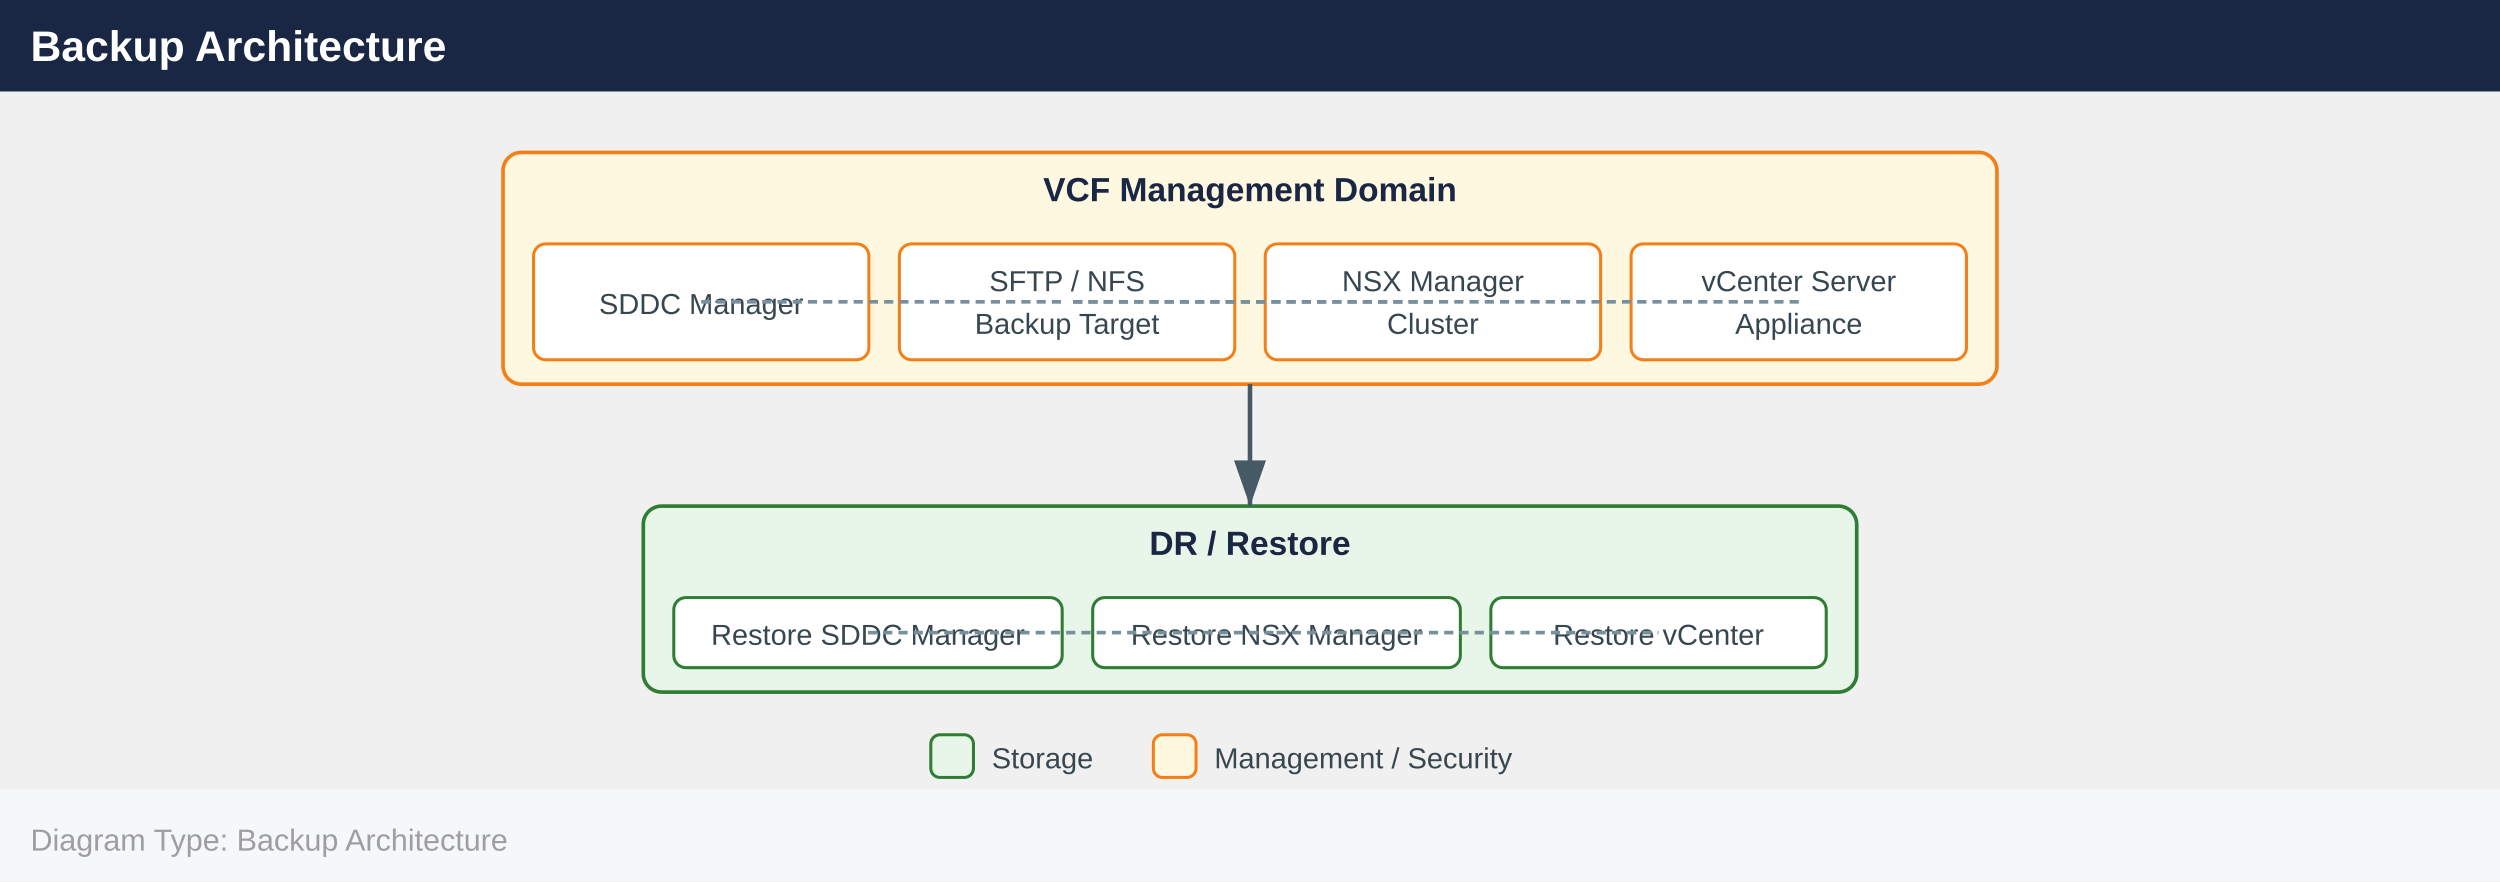
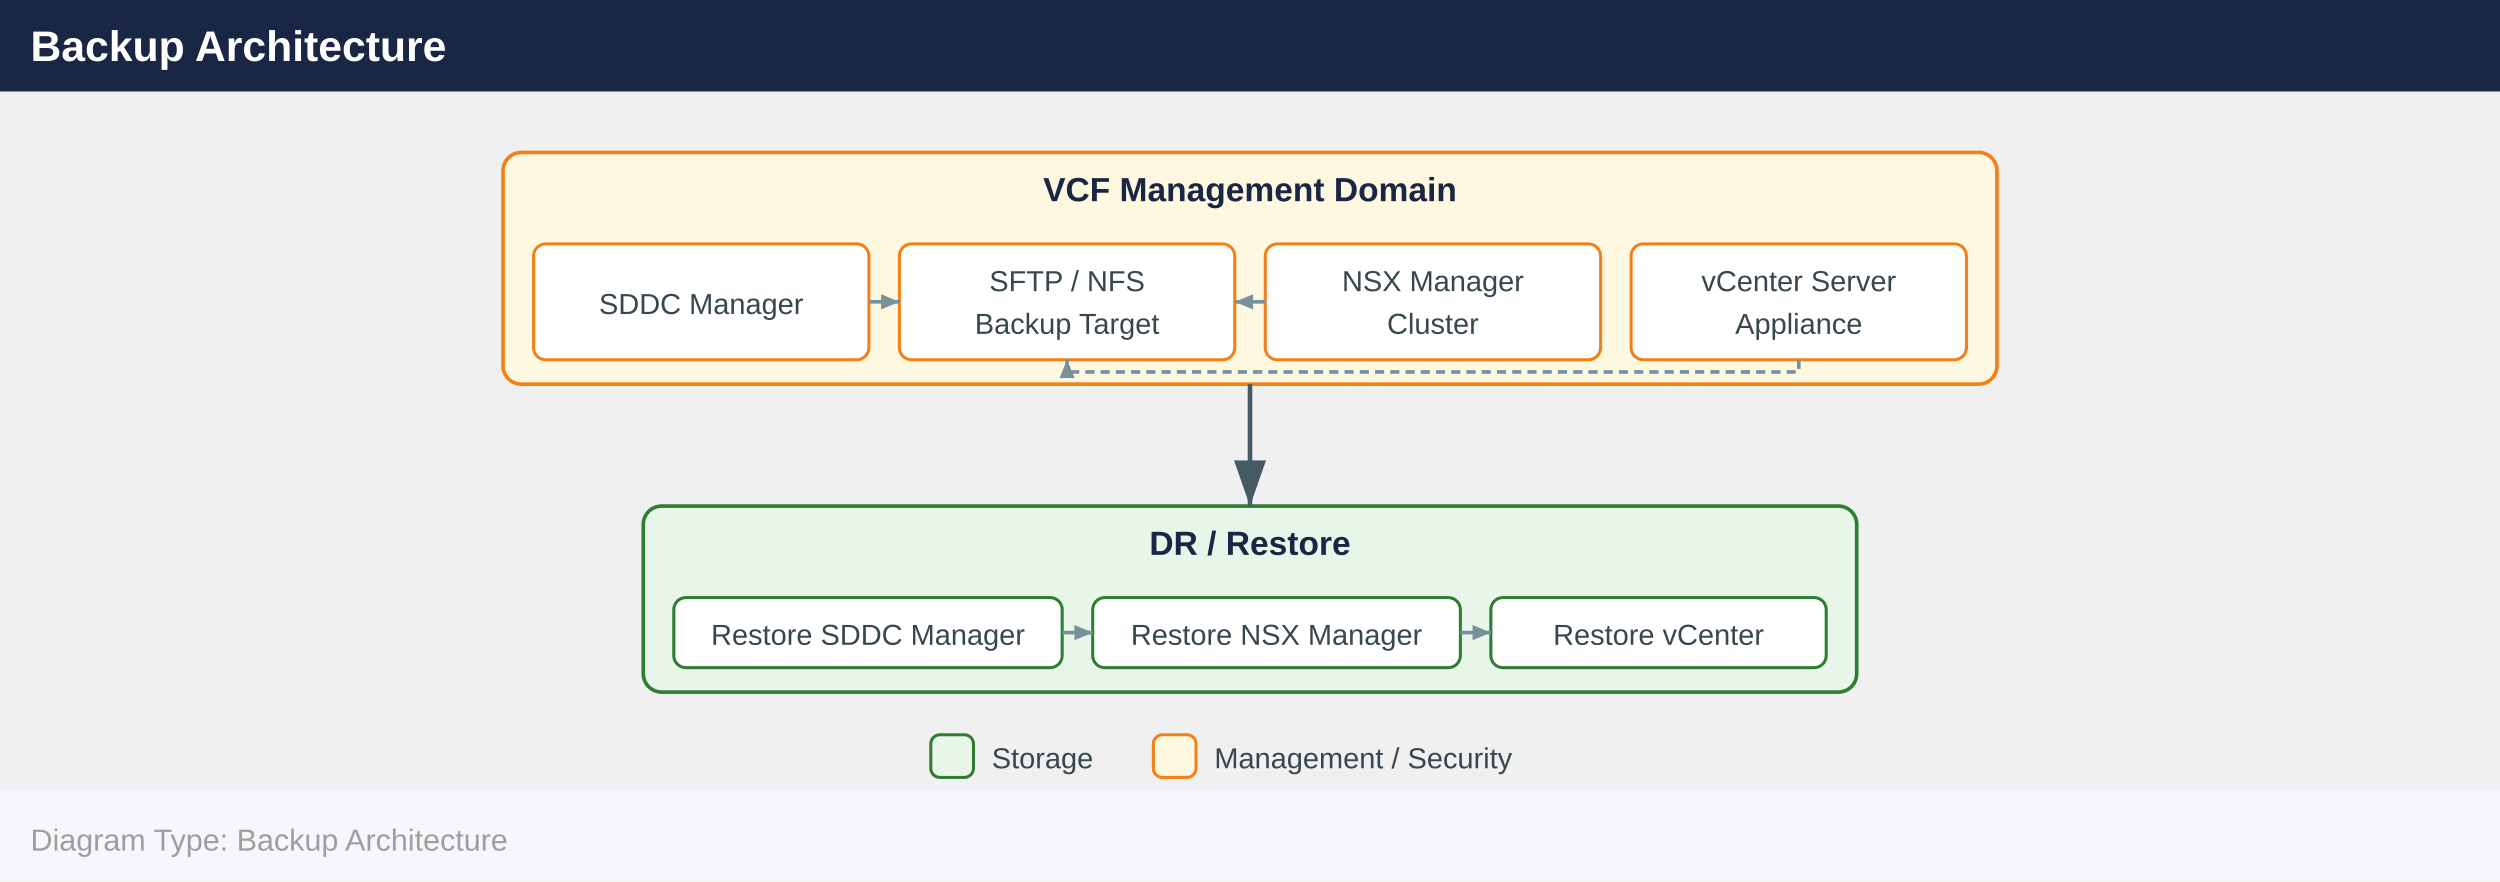
<svg xmlns="http://www.w3.org/2000/svg" width="820" height="289" viewBox="0 0 820 289">
  <defs>
+     <marker id="arrowsm" markerWidth="6" markerHeight="5" refX="6" refY="2.5" orient="auto" markerUnits="userSpaceOnUse">
+       <polygon points="0 0, 6 2.5, 0 5" fill="#78909c" />
+     </marker>
    <marker id="arrowhead" markerWidth="10" markerHeight="7" refX="10" refY="3.5" orient="auto">
      <polygon points="0 0, 10 3.5, 0 7" fill="#455a64" />
    </marker>
  </defs>
  <rect x="0" y="0" width="820" height="30" fill="#1a2744" />
  <text x="10" y="20" font-family="Arial,Helvetica,sans-serif" font-size="14" font-weight="bold" fill="#ffffff">Backup Architecture</text>
  <rect x="165.0" y="50.0" width="490.0" height="76.0" rx="6" fill="#fff8e1" stroke="#f57f17" stroke-width="1.2" />
  <text x="410.0" y="66.0" text-anchor="middle" font-family="Arial,Helvetica,sans-serif" font-size="11" font-weight="700" fill="#1a2744">VCF Management Domain</text>
  <rect x="175.0" y="80.0" width="110.0" height="38.0" rx="4" fill="#ffffff" stroke="#f57f17" stroke-width="1" />
  <text x="230.0" y="103.0" text-anchor="middle" font-family="Arial,Helvetica,sans-serif" font-size="9.5" fill="#37474f">SDDC Manager</text>
  <rect x="295.0" y="80.0" width="110.0" height="38.0" rx="4" fill="#ffffff" stroke="#f57f17" stroke-width="1" />
  <text x="350.0" y="95.5" text-anchor="middle" font-family="Arial,Helvetica,sans-serif" font-size="9.5" fill="#37474f">SFTP / NFS</text>
  <text x="350.0" y="109.5" text-anchor="middle" font-family="Arial,Helvetica,sans-serif" font-size="9.5" fill="#37474f">Backup Target</text>
  <rect x="415.0" y="80.0" width="110.0" height="38.0" rx="4" fill="#ffffff" stroke="#f57f17" stroke-width="1" />
  <text x="470.0" y="95.5" text-anchor="middle" font-family="Arial,Helvetica,sans-serif" font-size="9.5" fill="#37474f">NSX Manager</text>
  <text x="470.0" y="109.5" text-anchor="middle" font-family="Arial,Helvetica,sans-serif" font-size="9.5" fill="#37474f">Cluster</text>
  <rect x="535.0" y="80.0" width="110.0" height="38.0" rx="4" fill="#ffffff" stroke="#f57f17" stroke-width="1" />
  <text x="590.0" y="95.5" text-anchor="middle" font-family="Arial,Helvetica,sans-serif" font-size="9.5" fill="#37474f">vCenter Server</text>
  <text x="590.0" y="109.5" text-anchor="middle" font-family="Arial,Helvetica,sans-serif" font-size="9.5" fill="#37474f">Appliance</text>
  <rect x="211.0" y="166.0" width="398.0" height="61.0" rx="6" fill="#e8f5e9" stroke="#2e7d32" stroke-width="1.2" />
  <text x="410.0" y="182.0" text-anchor="middle" font-family="Arial,Helvetica,sans-serif" font-size="11" font-weight="700" fill="#1a2744">DR / Restore</text>
  <rect x="221.0" y="196.0" width="127.4" height="23.0" rx="4" fill="#ffffff" stroke="#2e7d32" stroke-width="1" />
  <text x="284.7" y="211.5" text-anchor="middle" font-family="Arial,Helvetica,sans-serif" font-size="9.5" fill="#37474f">Restore SDDC Manager</text>
  <rect x="358.4" y="196.0" width="120.6" height="23.0" rx="4" fill="#ffffff" stroke="#2e7d32" stroke-width="1" />
  <text x="418.7" y="211.5" text-anchor="middle" font-family="Arial,Helvetica,sans-serif" font-size="9.5" fill="#37474f">Restore NSX Manager</text>
  <rect x="489.0" y="196.0" width="110.0" height="23.0" rx="4" fill="#ffffff" stroke="#2e7d32" stroke-width="1" />
  <text x="544.0" y="211.5" text-anchor="middle" font-family="Arial,Helvetica,sans-serif" font-size="9.5" fill="#37474f">Restore vCenter</text>
  <line x1="410.0" y1="126.0" x2="410.0" y2="166.0" stroke="#455a64" stroke-width="1.5" marker-end="url(#arrowhead)" />
-   <line x1="230.0" y1="99.0" x2="350.0" y2="99.0" stroke="#78909c" stroke-width="1.2" stroke-dasharray="3,2" />
-   <line x1="470.0" y1="99.0" x2="350.0" y2="99.0" stroke="#78909c" stroke-width="1.2" stroke-dasharray="3,2" />
-   <line x1="590.0" y1="99.0" x2="350.0" y2="99.0" stroke="#78909c" stroke-width="1.2" stroke-dasharray="3,2" />
-   <line x1="284.7" y1="207.5" x2="418.7" y2="207.5" stroke="#78909c" stroke-width="1.2" stroke-dasharray="3,2" />
-   <line x1="418.7" y1="207.5" x2="544.0" y2="207.5" stroke="#78909c" stroke-width="1.2" stroke-dasharray="3,2" />
+   <line x1="285.0" y1="99.0" x2="295.0" y2="99.0" stroke="#78909c" stroke-width="1.2" marker-end="url(#arrowsm)" />
+   <line x1="415.0" y1="99.0" x2="405.0" y2="99.0" stroke="#78909c" stroke-width="1.2" marker-end="url(#arrowsm)" />
+   <polyline points="590.0,118.0 590.0,122.0 350.0,122.0 350.0,118.0" fill="none" stroke="#78909c" stroke-width="1.2" stroke-dasharray="3,2" marker-end="url(#arrowsm)" />
+   <line x1="348.4" y1="207.5" x2="358.4" y2="207.5" stroke="#78909c" stroke-width="1.2" marker-end="url(#arrowsm)" />
+   <line x1="479.0" y1="207.5" x2="489.0" y2="207.5" stroke="#78909c" stroke-width="1.2" marker-end="url(#arrowsm)" />
  <rect x="305.3" y="241.0" width="14" height="14" rx="3" fill="#e8f5e9" stroke="#2e7d32" stroke-width="1" />
  <text x="325.3" y="252.0" font-family="Arial,Helvetica,sans-serif" font-size="9.5" fill="#37474f">Storage</text>
  <rect x="378.3" y="241.0" width="14" height="14" rx="3" fill="#fff8e1" stroke="#f57f17" stroke-width="1" />
  <text x="398.3" y="252.0" font-family="Arial,Helvetica,sans-serif" font-size="9.5" fill="#37474f">Management / Security</text>
  <rect x="0" y="259.0" width="820" height="30" fill="#f5f7fa" />
  <text x="10" y="279.0" font-family="Arial,Helvetica,sans-serif" font-size="10" fill="#9e9e9e">Diagram Type: Backup Architecture</text>
</svg>
